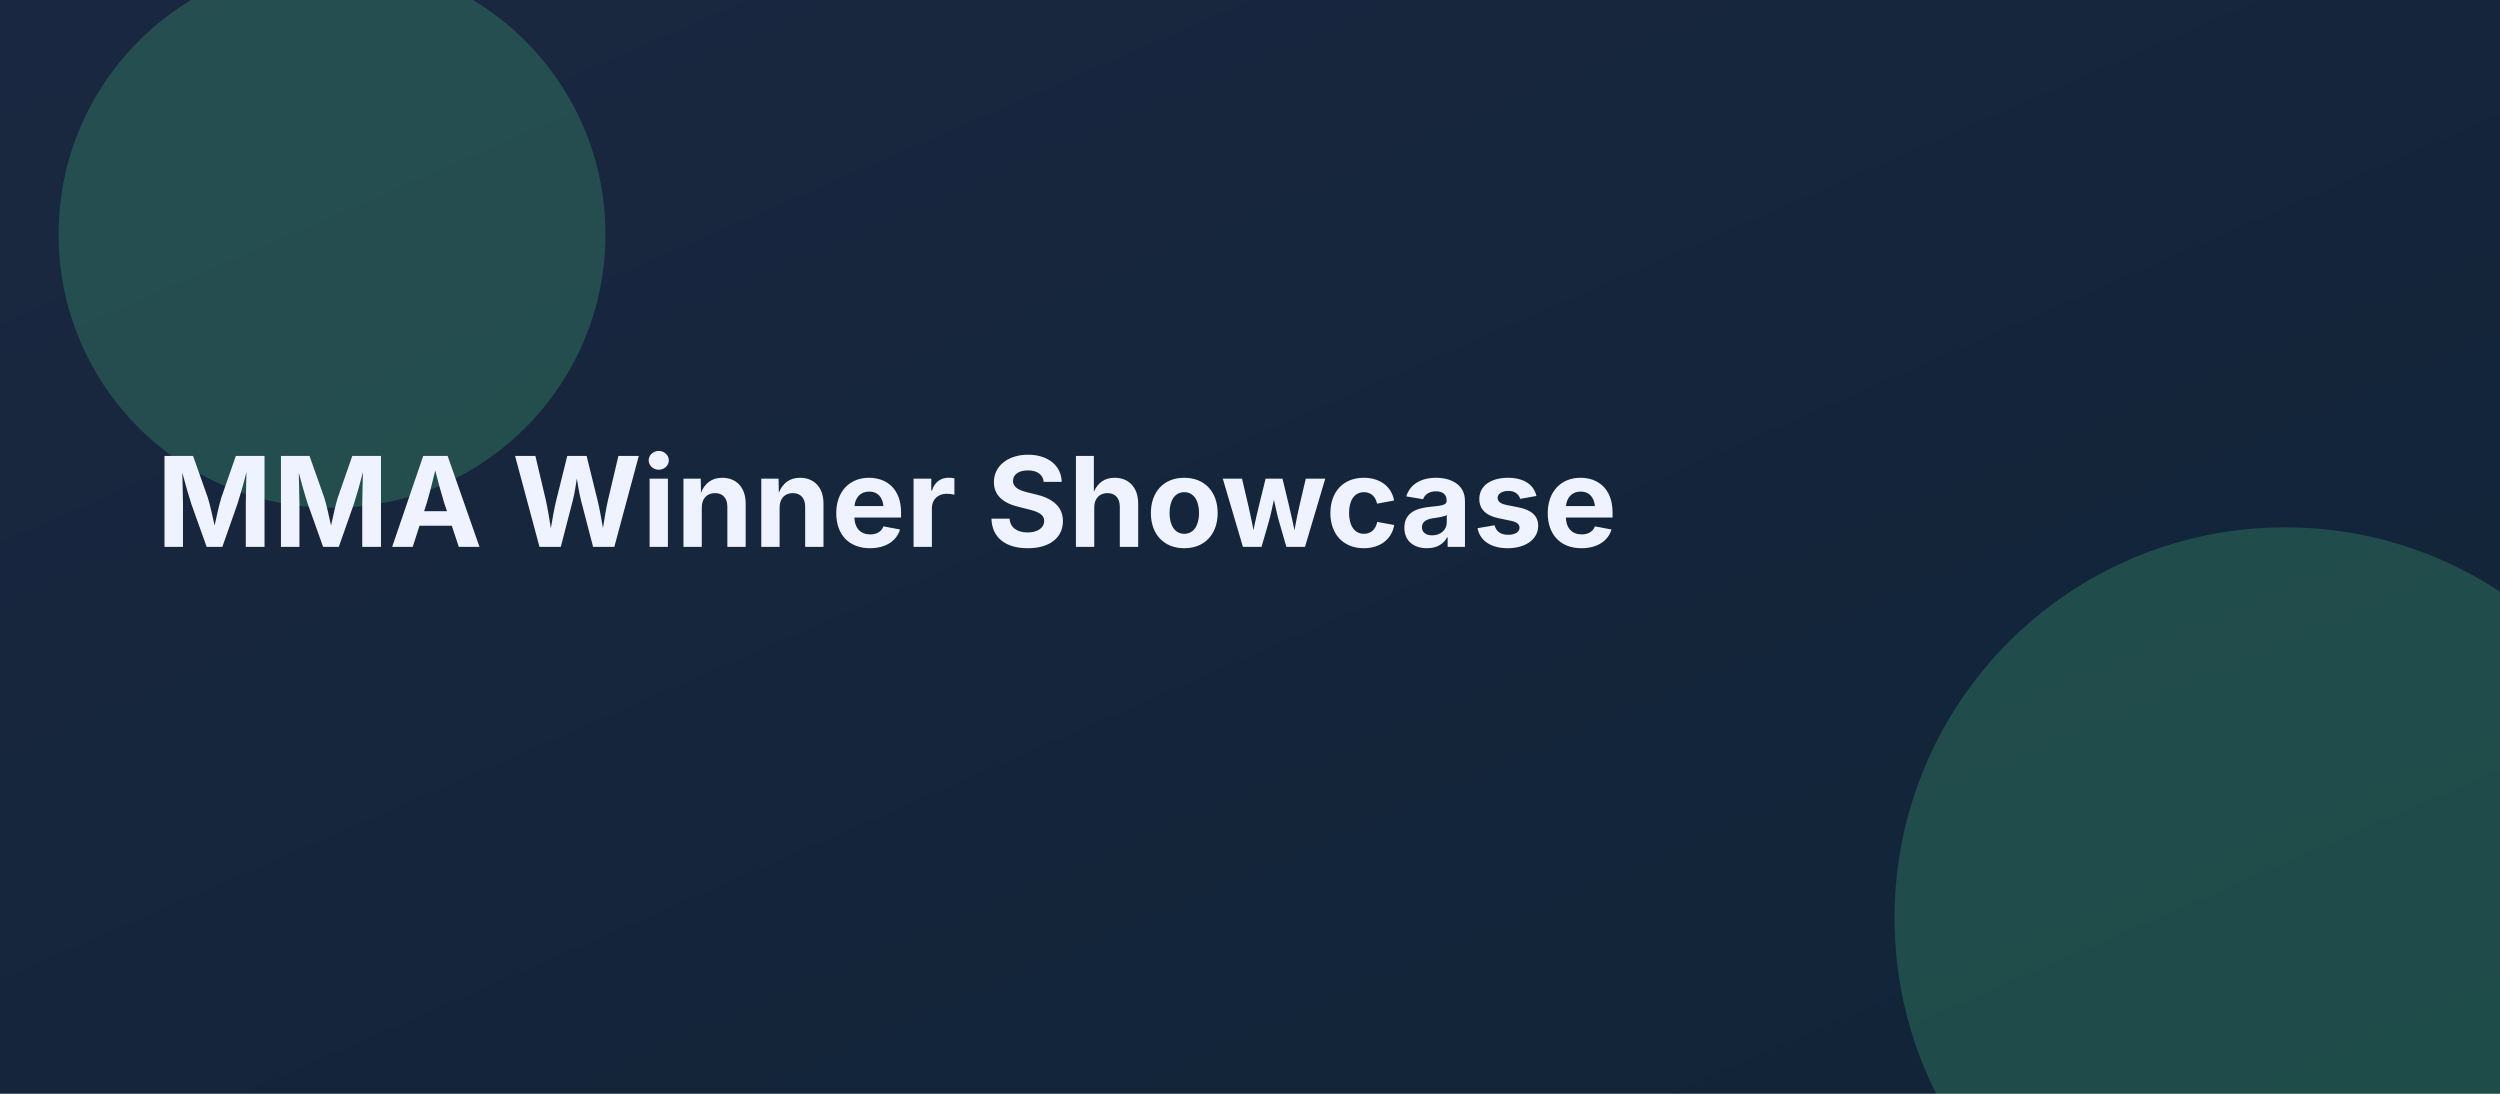
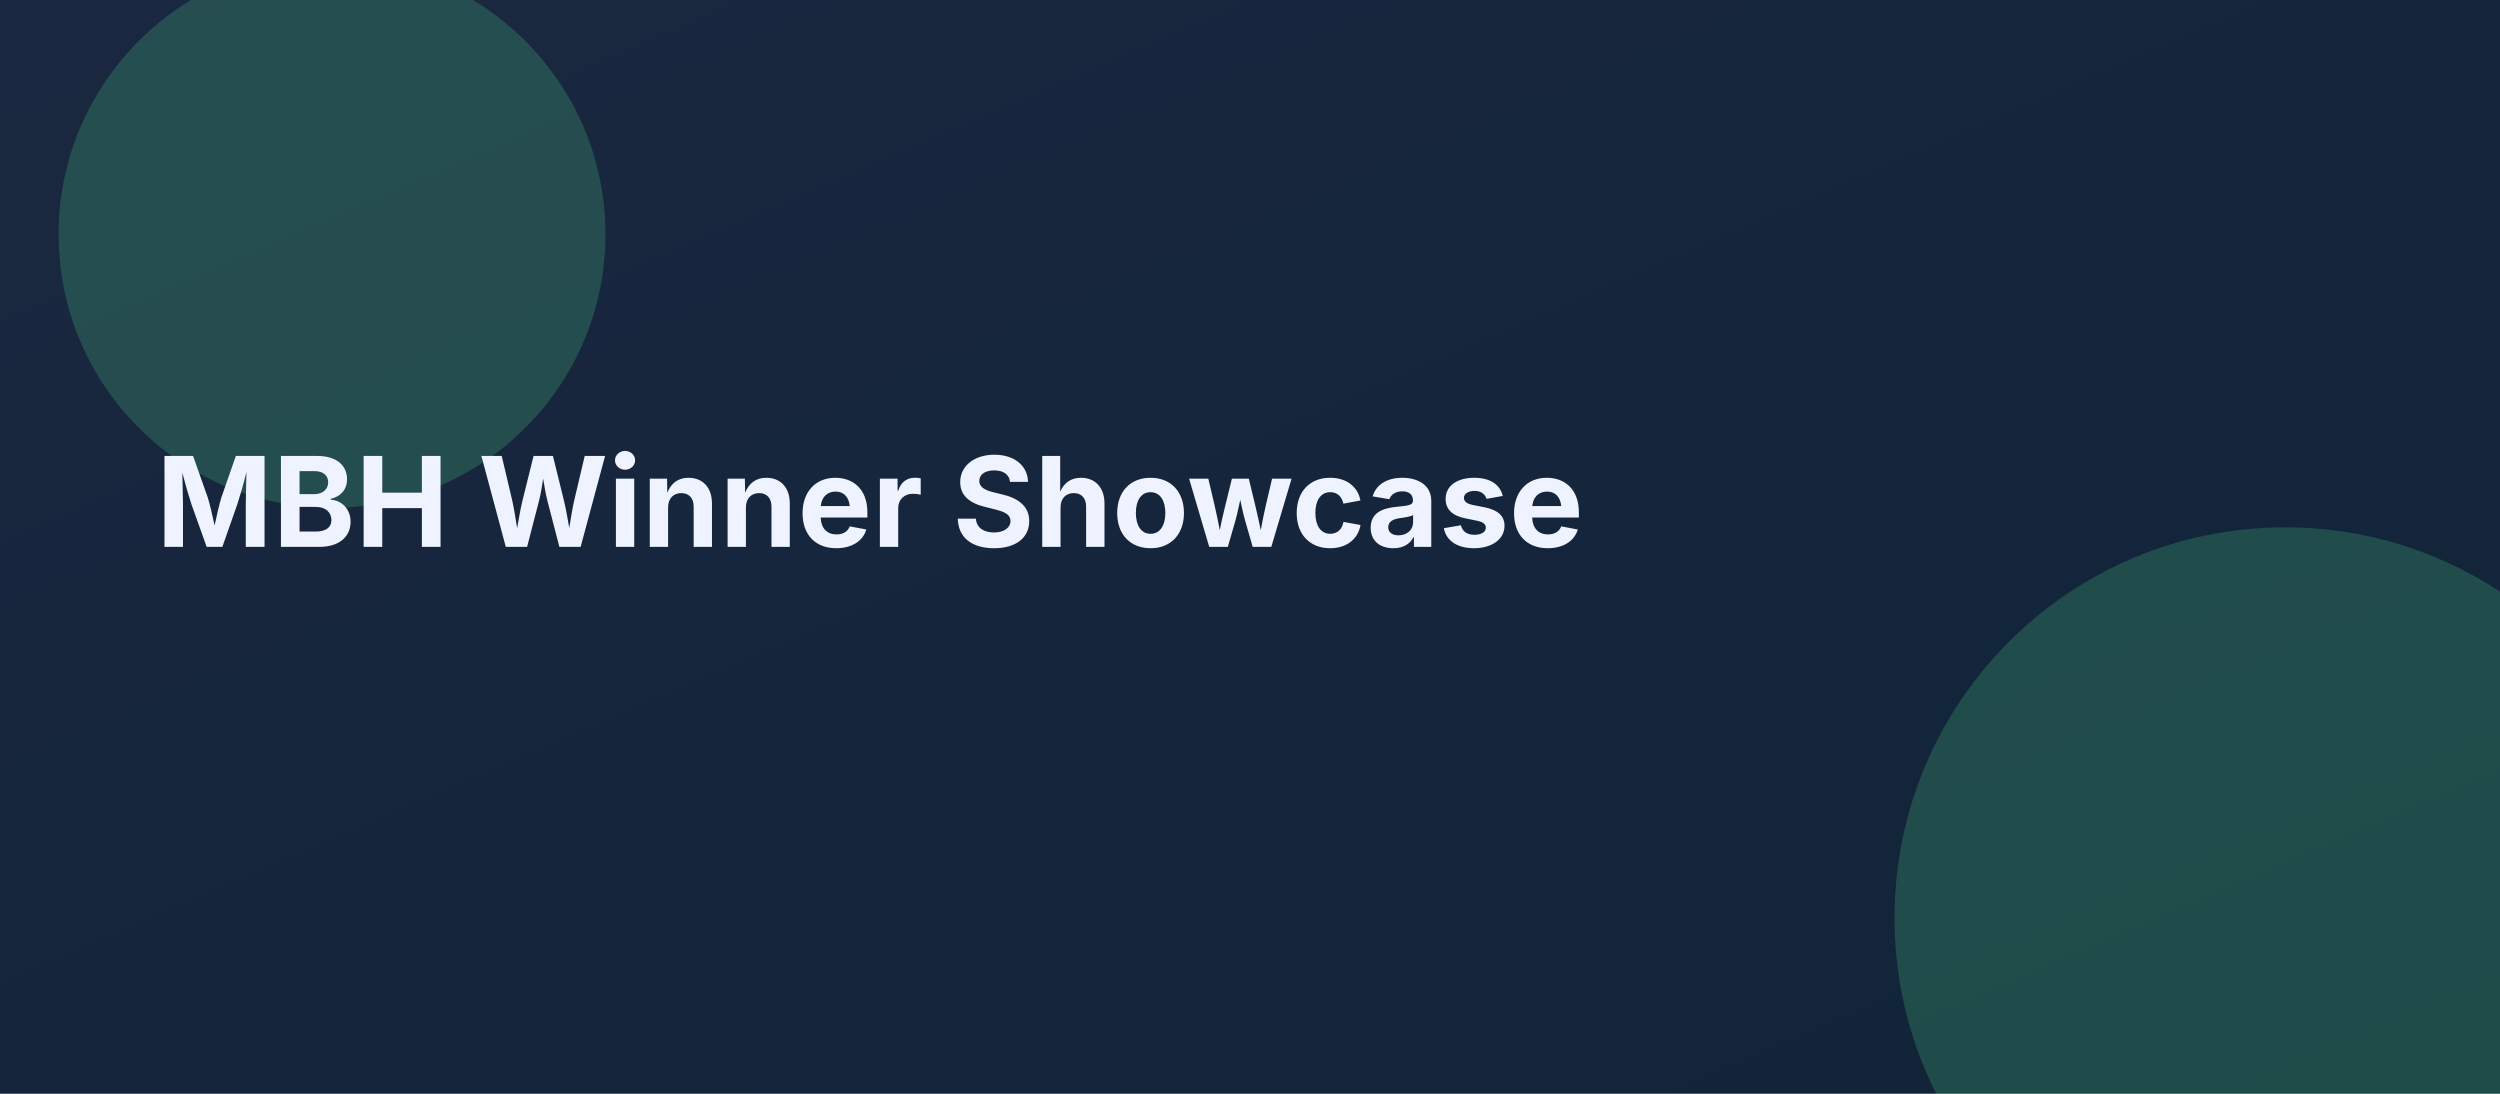
<svg xmlns="http://www.w3.org/2000/svg" viewBox="0 0 1280 560" role="img" aria-labelledby="title desc">
  <defs>
    <linearGradient id="bg" x1="0" y1="0" x2="1" y2="1">
      <stop offset="0%" stop-color="#1a2740" />
      <stop offset="100%" stop-color="#102437" />
    </linearGradient>
  </defs>
  <rect width="1280" height="560" fill="url(#bg)" />
  <g fill="#5fff9c" opacity="0.18">
    <circle cx="170" cy="120" r="140" />
    <circle cx="1170" cy="470" r="200" />
  </g>
-   <text x="80" y="280" fill="#eef3ff" font-size="64" font-family="Inter,Segoe UI,sans-serif" font-weight="700">MMA Winner Showcase</text>
+   <text x="80" y="280" fill="#eef3ff" font-size="64" font-family="Inter,Segoe UI,sans-serif" font-weight="700">MBH Winner Showcase</text>
</svg>
